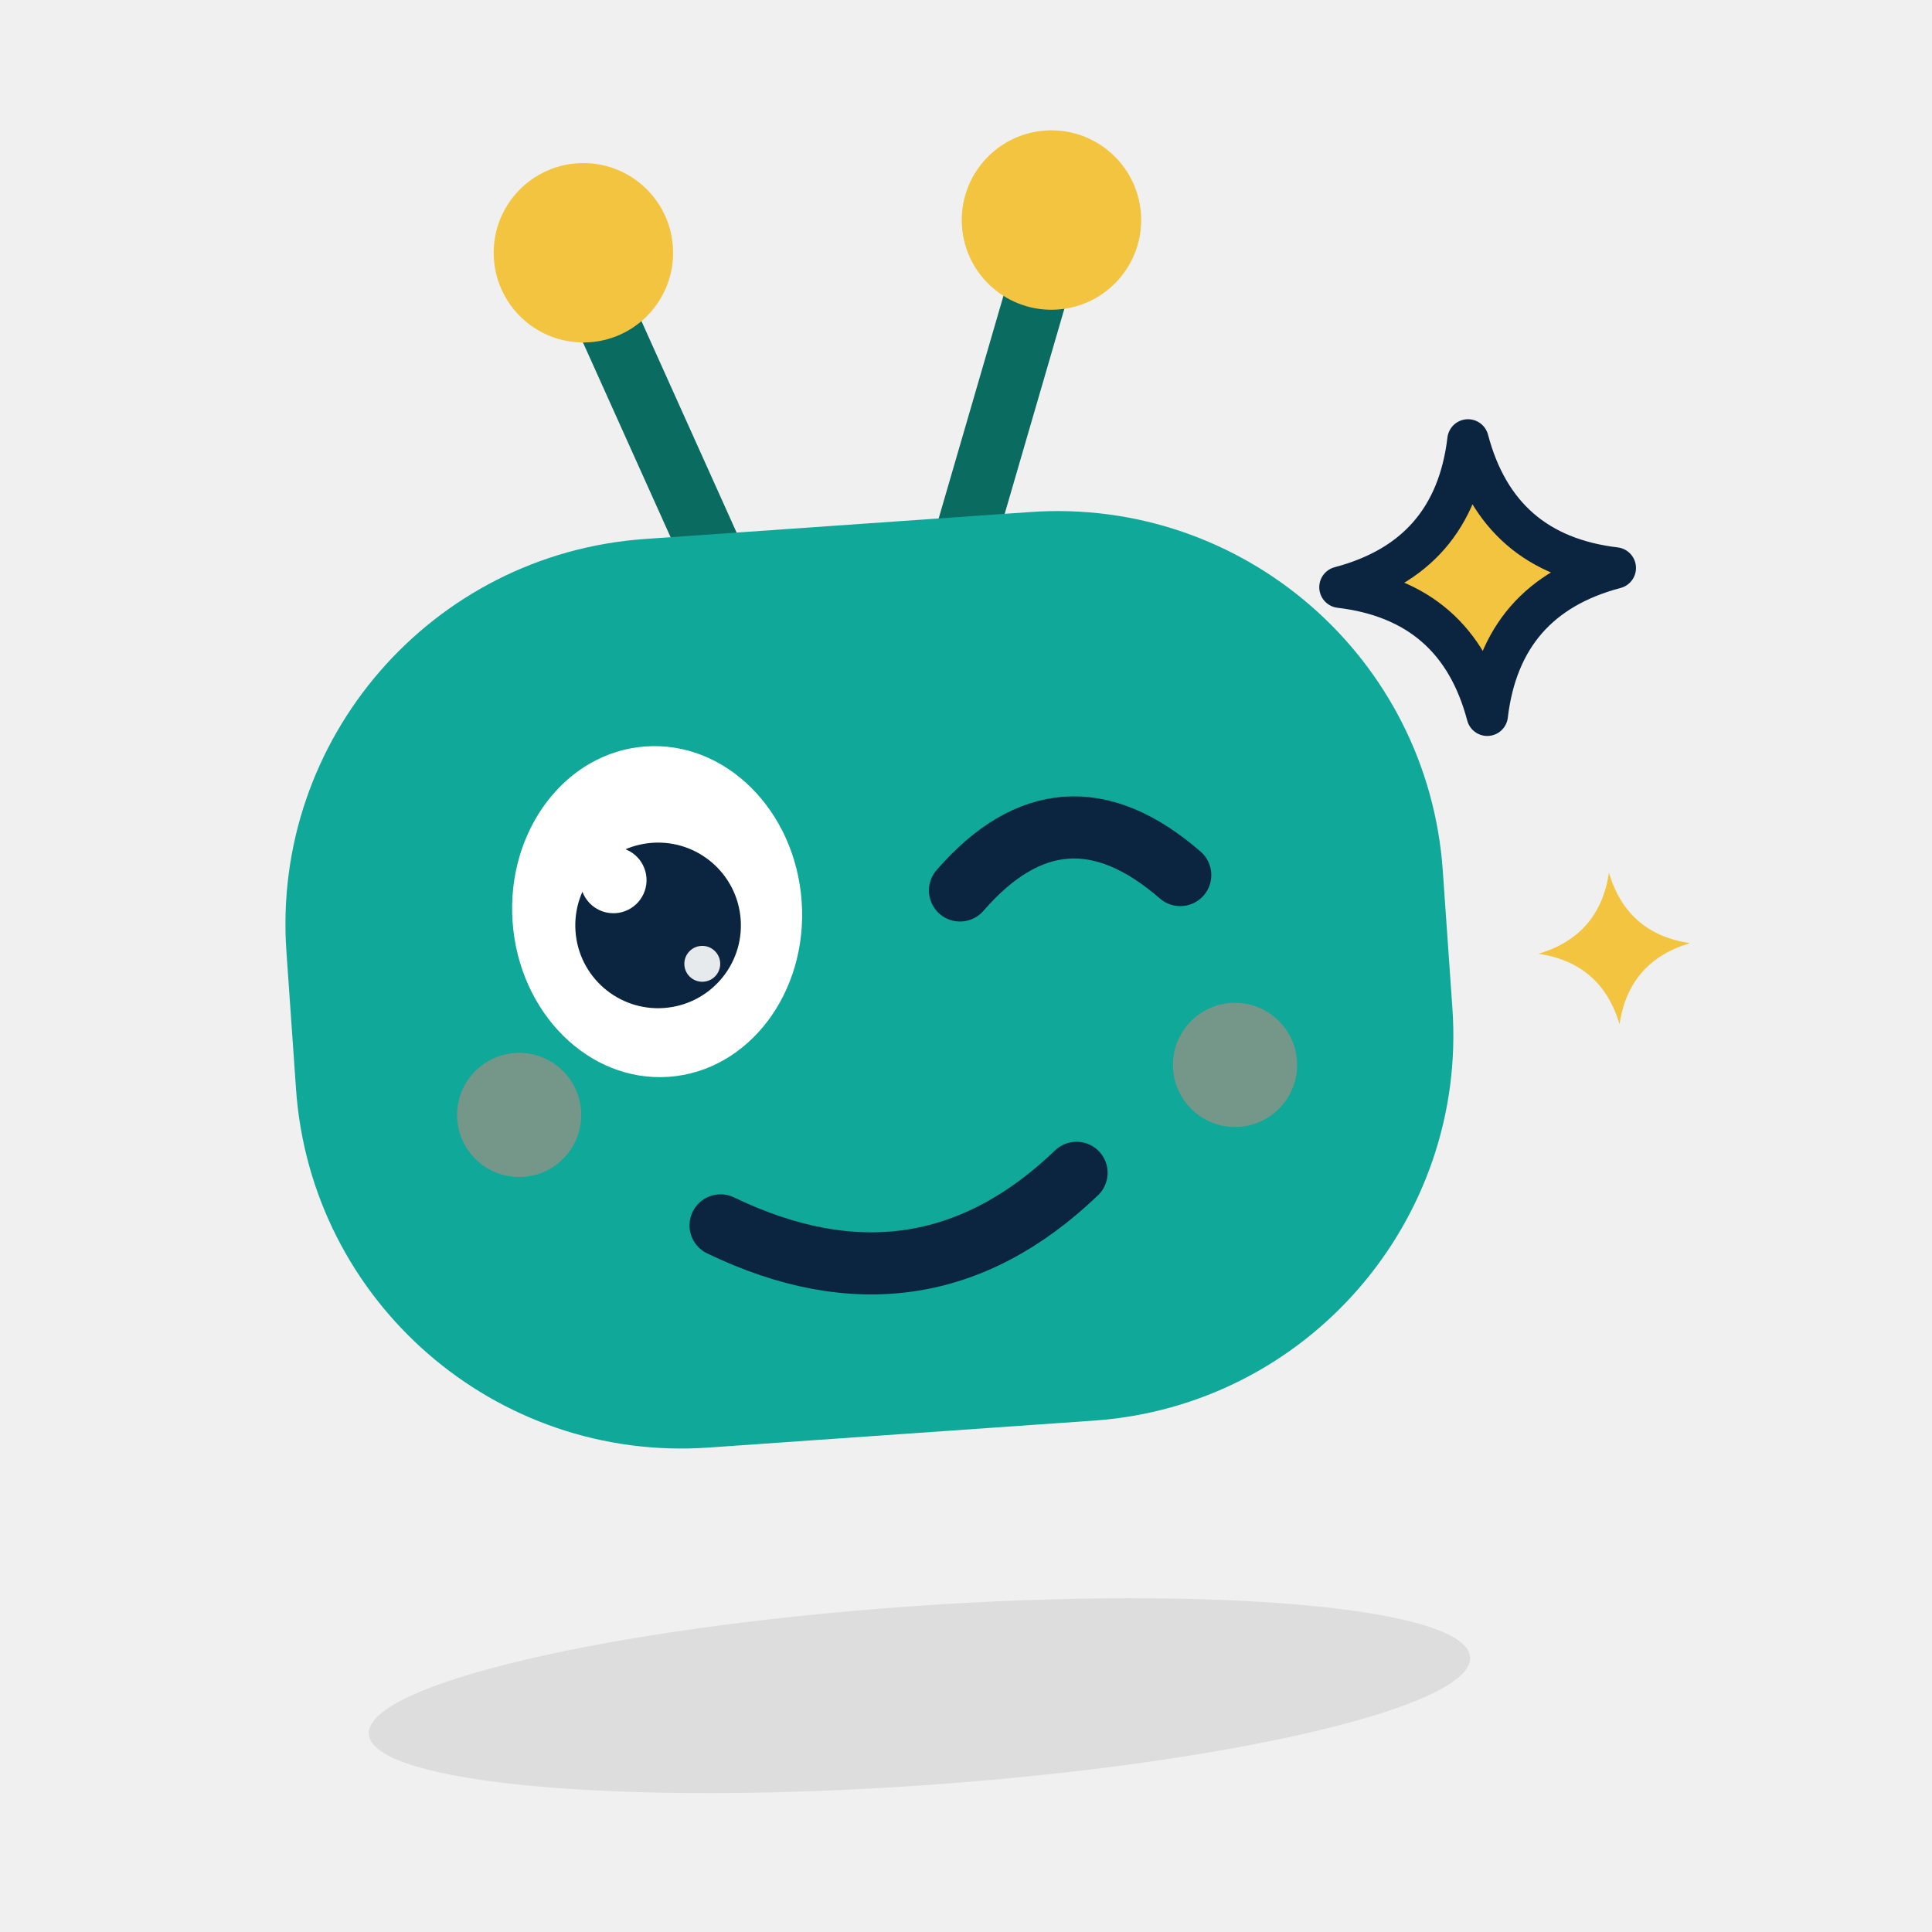
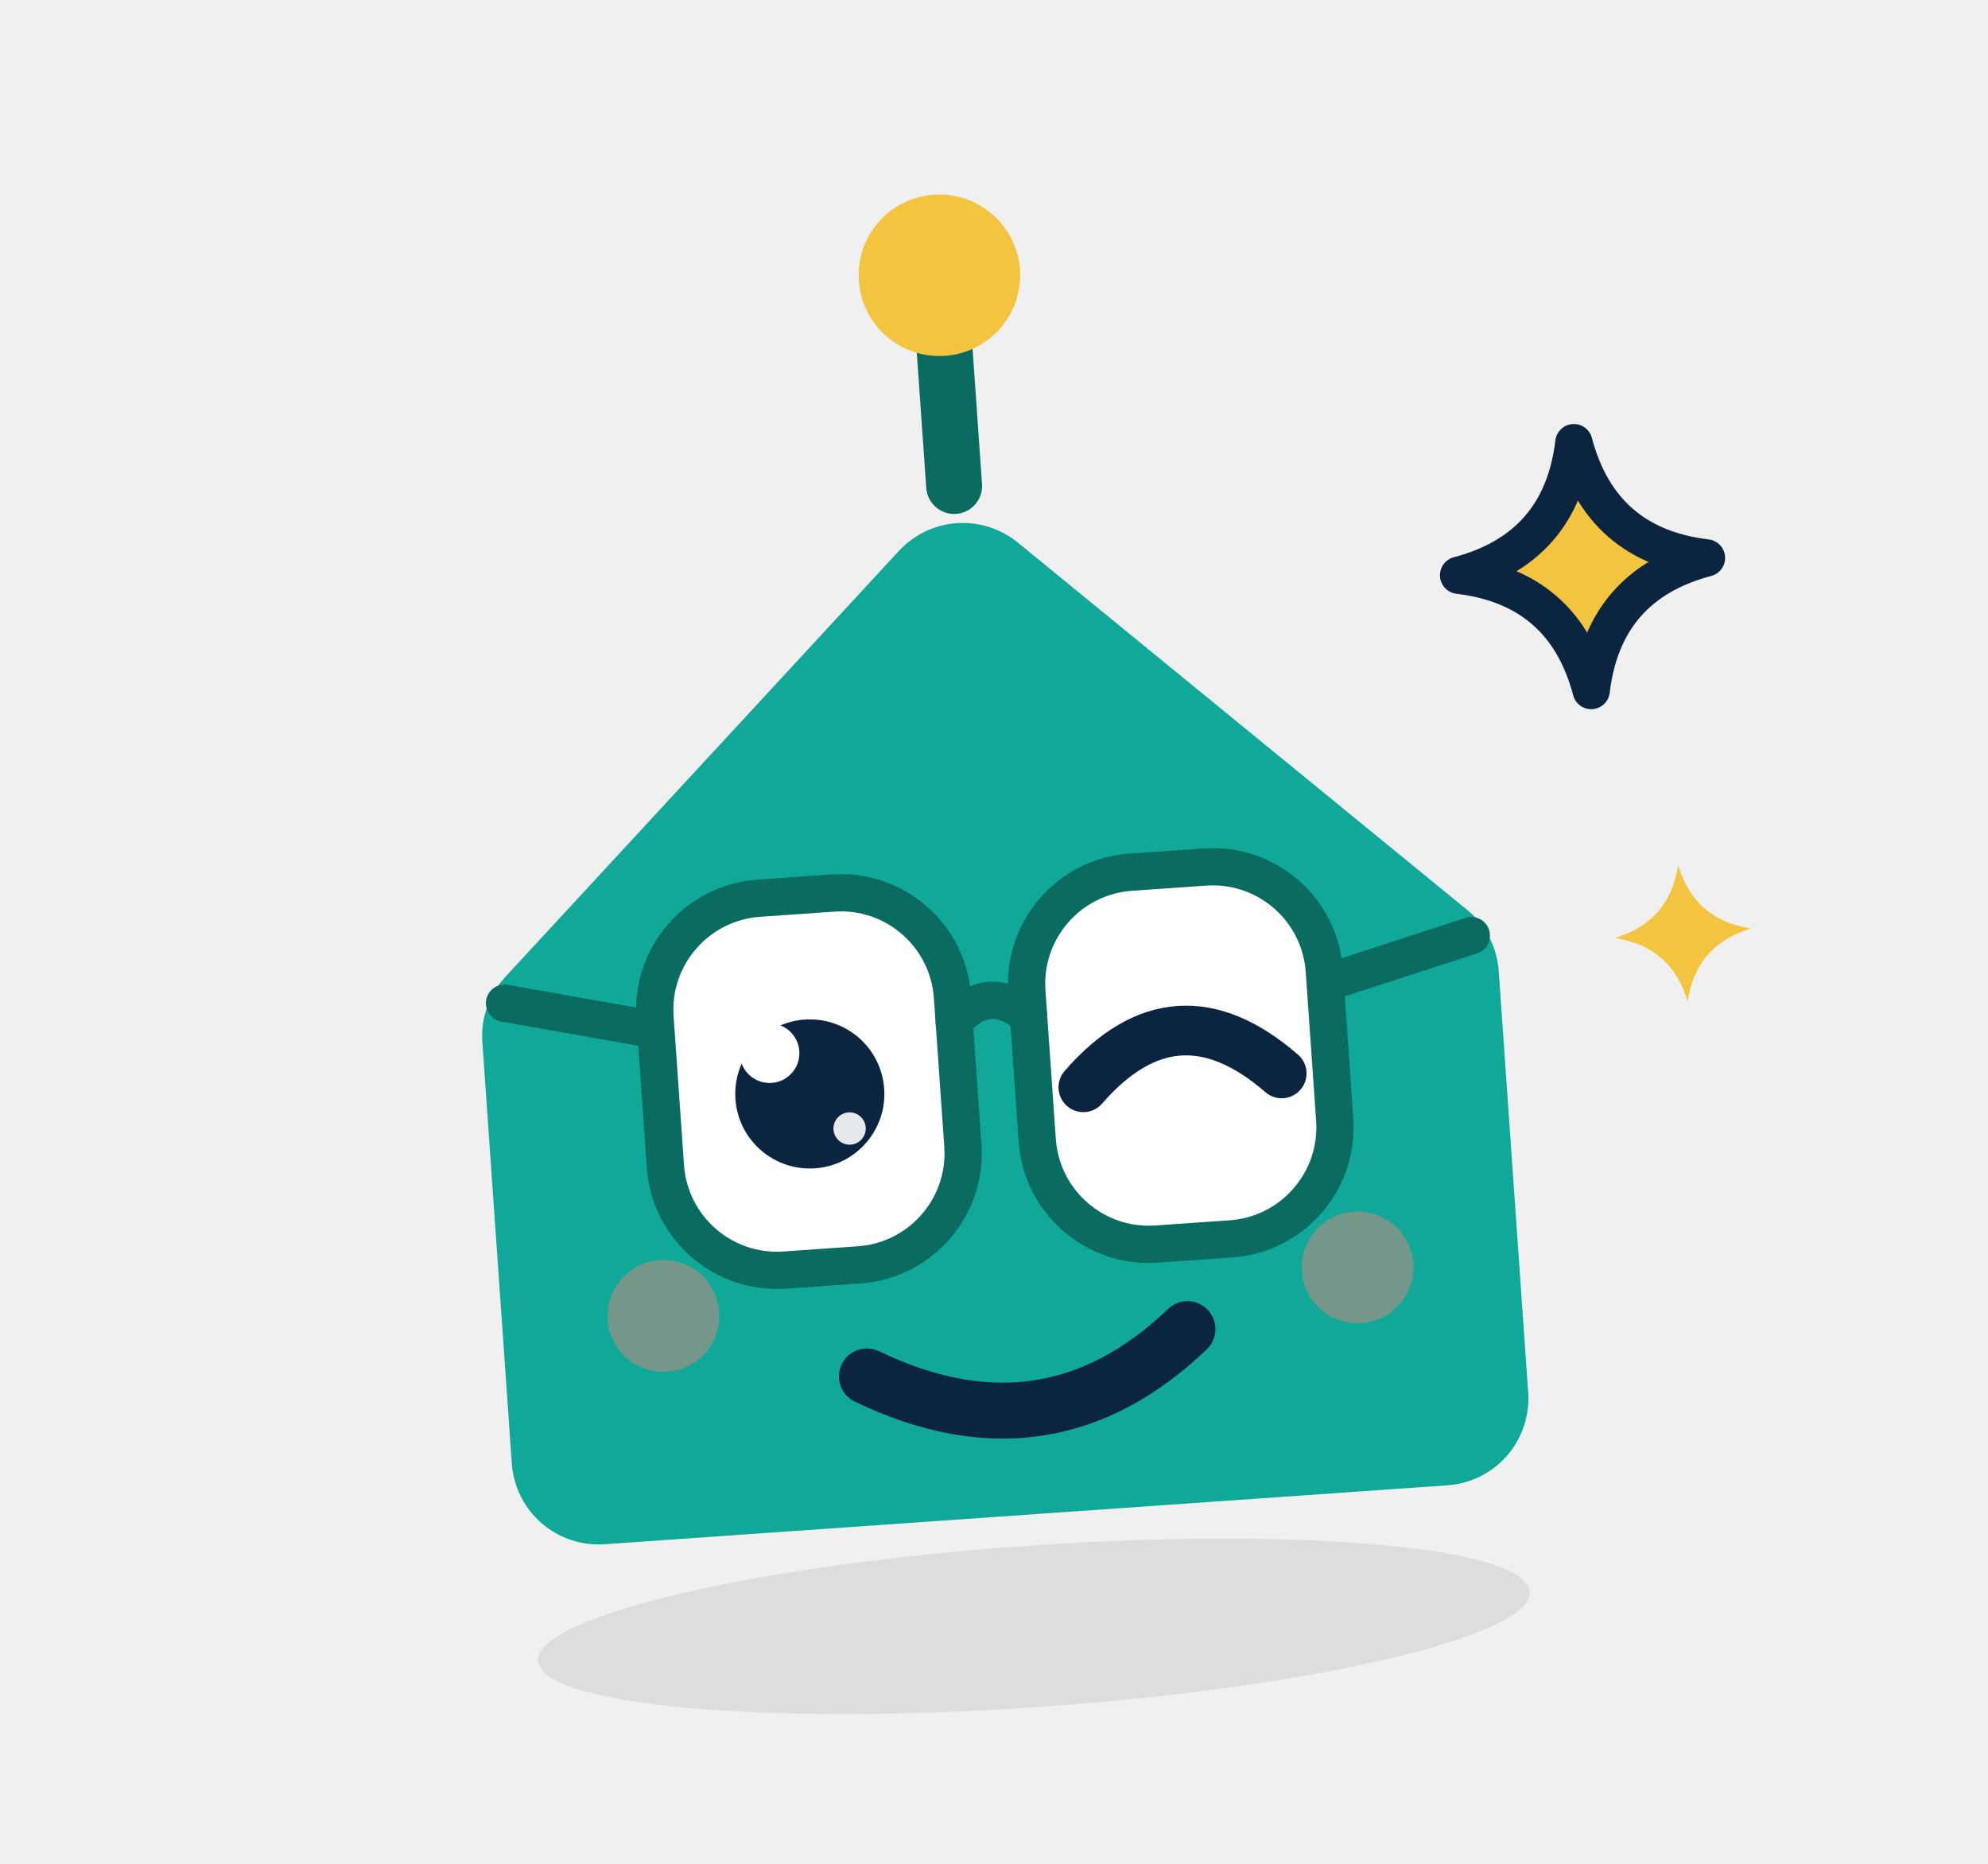
- <svg xmlns="http://www.w3.org/2000/svg" viewBox="443 259 140 140">
-   <g>
-     <g transform="rotate(-4 506 330)">
-       <ellipse cx="506" cy="382" rx="40" ry="6.5" fill="#000000" fill-opacity="0.08" />
-       <path d="M497 299 L490 280 M515 299 L522 280" stroke="#0A6B60" stroke-width="4.5" stroke-linecap="round" fill="none" />
-       <circle cx="489" cy="276" r="6.5" fill="#F2C440" />
-       <circle cx="523" cy="276" r="6.5" fill="#F2C440" />
-       <rect x="464" y="297" width="84" height="66" rx="28" fill="#0FA899" />
-       <ellipse cx="491" cy="324" rx="10.5" ry="12" fill="#FFFFFF" />
-       <circle cx="491" cy="325" r="6" fill="#0B2540" />
-       <circle cx="488" cy="321.5" r="2.4" fill="#FFFFFF" />
-       <circle cx="494" cy="328" r="1.3" fill="#FFFFFF" fill-opacity="0.9" />
-       <path d="M513 324 Q521 316 529 324" stroke="#0B2540" stroke-width="4.5" stroke-linecap="round" fill="none" />
-       <circle cx="480" cy="338" r="4.5" fill="#FF8073" fill-opacity="0.42" />
-       <circle cx="532" cy="338" r="4.5" fill="#FF8073" fill-opacity="0.42" />
-       <path d="M494 347 Q508 355 520 345" stroke="#0B2540" stroke-width="4.5" stroke-linecap="round" fill="none" />
-       <path d="M552 294 Q553.6 302.4 562 304 Q553.6 305.6 552 314 Q550.4 305.6 542 304 Q550.4 302.4 552 294 Z" fill="#F2C440" stroke="#0B2540" stroke-width="3" stroke-linejoin="round" />
-       <path d="M560 326 Q561 330.5 565.5 331.5 Q561 332.5 560 337 Q559 332.5 554.5 331.5 Q559 330.5 560 326 Z" fill="#F2C440" />
+ <svg xmlns="http://www.w3.org/2000/svg" viewBox="40 15 160 150">
+   <style>
+     @keyframes a1-wiggle{0%,70%,100%{transform:rotate(0deg)}8%{transform:rotate(9deg)}20%{transform:rotate(-7deg)}32%{transform:rotate(4deg)}44%{transform:rotate(-2deg)}56%{transform:rotate(1deg)}}
+     .antenna{transform-box:fill-box;transform-origin:50% 100%;animation:a1-wiggle 3.4s ease-in-out infinite}
+     @keyframes a1-blink{0%,91%,100%{transform:scaleY(1)}94%{transform:scaleY(0.08)}97%{transform:scaleY(1)}}
+     .blink{transform-box:fill-box;transform-origin:center;animation:a1-blink 4.8s linear infinite}
+     @keyframes a1-twinkle{from{transform:scale(0.7);opacity:0.5}to{transform:scale(1.1);opacity:1}}
+     .spark{transform-box:fill-box;transform-origin:center;animation:a1-twinkle 0.9s ease-in-out infinite alternate}
+     @media (prefers-reduced-motion: reduce){.antenna,.blink,.spark{animation:none}}
+   </style>
+   <g transform="rotate(-4 120 100)">
+     <ellipse cx="120" cy="146" rx="40" ry="6.5" fill="#000000" fill-opacity="0.08" />
+     <g class="antenna">
+       <path d="M120 54 L120 42" stroke="#0A6B60" stroke-width="4.5" stroke-linecap="round" fill="none" />
+       <circle cx="120" cy="37" r="6.5" fill="#F2C440" />
    </g>
+     <path d="M86 96 L120 64 L154 96 L154 130 L86 130 Z" fill="#0FA899" stroke="#0FA899" stroke-width="14" stroke-linejoin="round" />
+     <path d="M81 93 L93 96 M147 96 L159 93" stroke="#0A6B60" stroke-width="3" stroke-linecap="round" fill="none" />
+     <rect x="93" y="86" width="24" height="30" rx="9" fill="#FFFFFF" stroke="#0A6B60" stroke-width="3" />
+     <rect x="123" y="86" width="24" height="30" rx="9" fill="#FFFFFF" stroke="#0A6B60" stroke-width="3" />
+     <path d="M117 97 Q120 94 123 97" stroke="#0A6B60" stroke-width="3" stroke-linecap="round" fill="none" />
+     <g class="blink">
+       <circle cx="105" cy="102" r="6" fill="#0B2540" />
+       <circle cx="102" cy="98.5" r="2.4" fill="#FFFFFF" />
+       <circle cx="108" cy="105" r="1.3" fill="#FFFFFF" fill-opacity="0.9" />
+     </g>
+     <path d="M127 103 Q135 95 143 103" stroke="#0B2540" stroke-width="4" stroke-linecap="round" fill="none" />
+     <circle cx="92" cy="119" r="4.5" fill="#FF8073" fill-opacity="0.42" />
+     <circle cx="148" cy="119" r="4.5" fill="#FF8073" fill-opacity="0.42" />
+     <path d="M108 125 Q122 133 134 123" stroke="#0B2540" stroke-width="4.5" stroke-linecap="round" fill="none" />
+     <path class="spark" d="M170 54 Q171.6 62.4 180 64 Q171.6 65.6 170 74 Q168.4 65.6 160 64 Q168.4 62.4 170 54 Z" fill="#F2C440" stroke="#0B2540" stroke-width="3" stroke-linejoin="round" />
+     <path class="spark" d="M176 88.5 Q177 93 181.5 94 Q177 95 176 99.5 Q175 95 170.5 94 Q175 93 176 88.5 Z" fill="#F2C440" />
  </g>
</svg>
